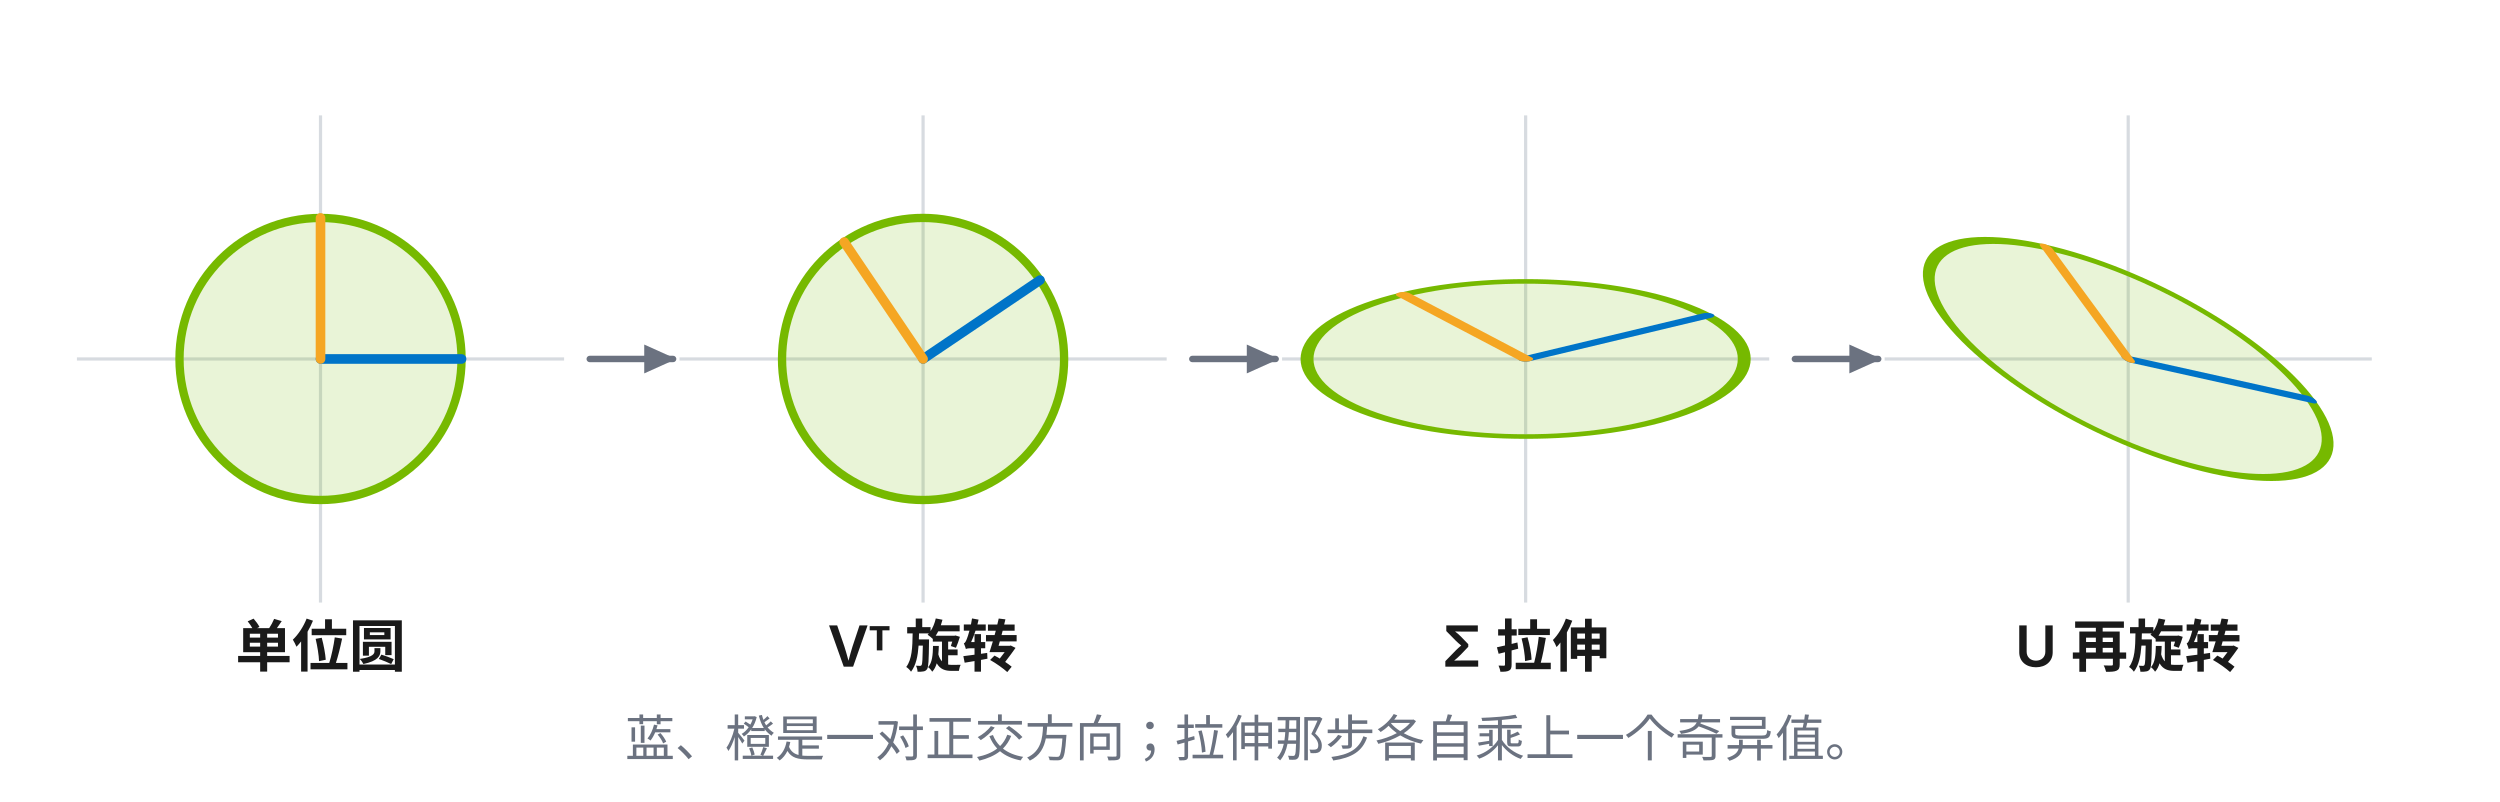
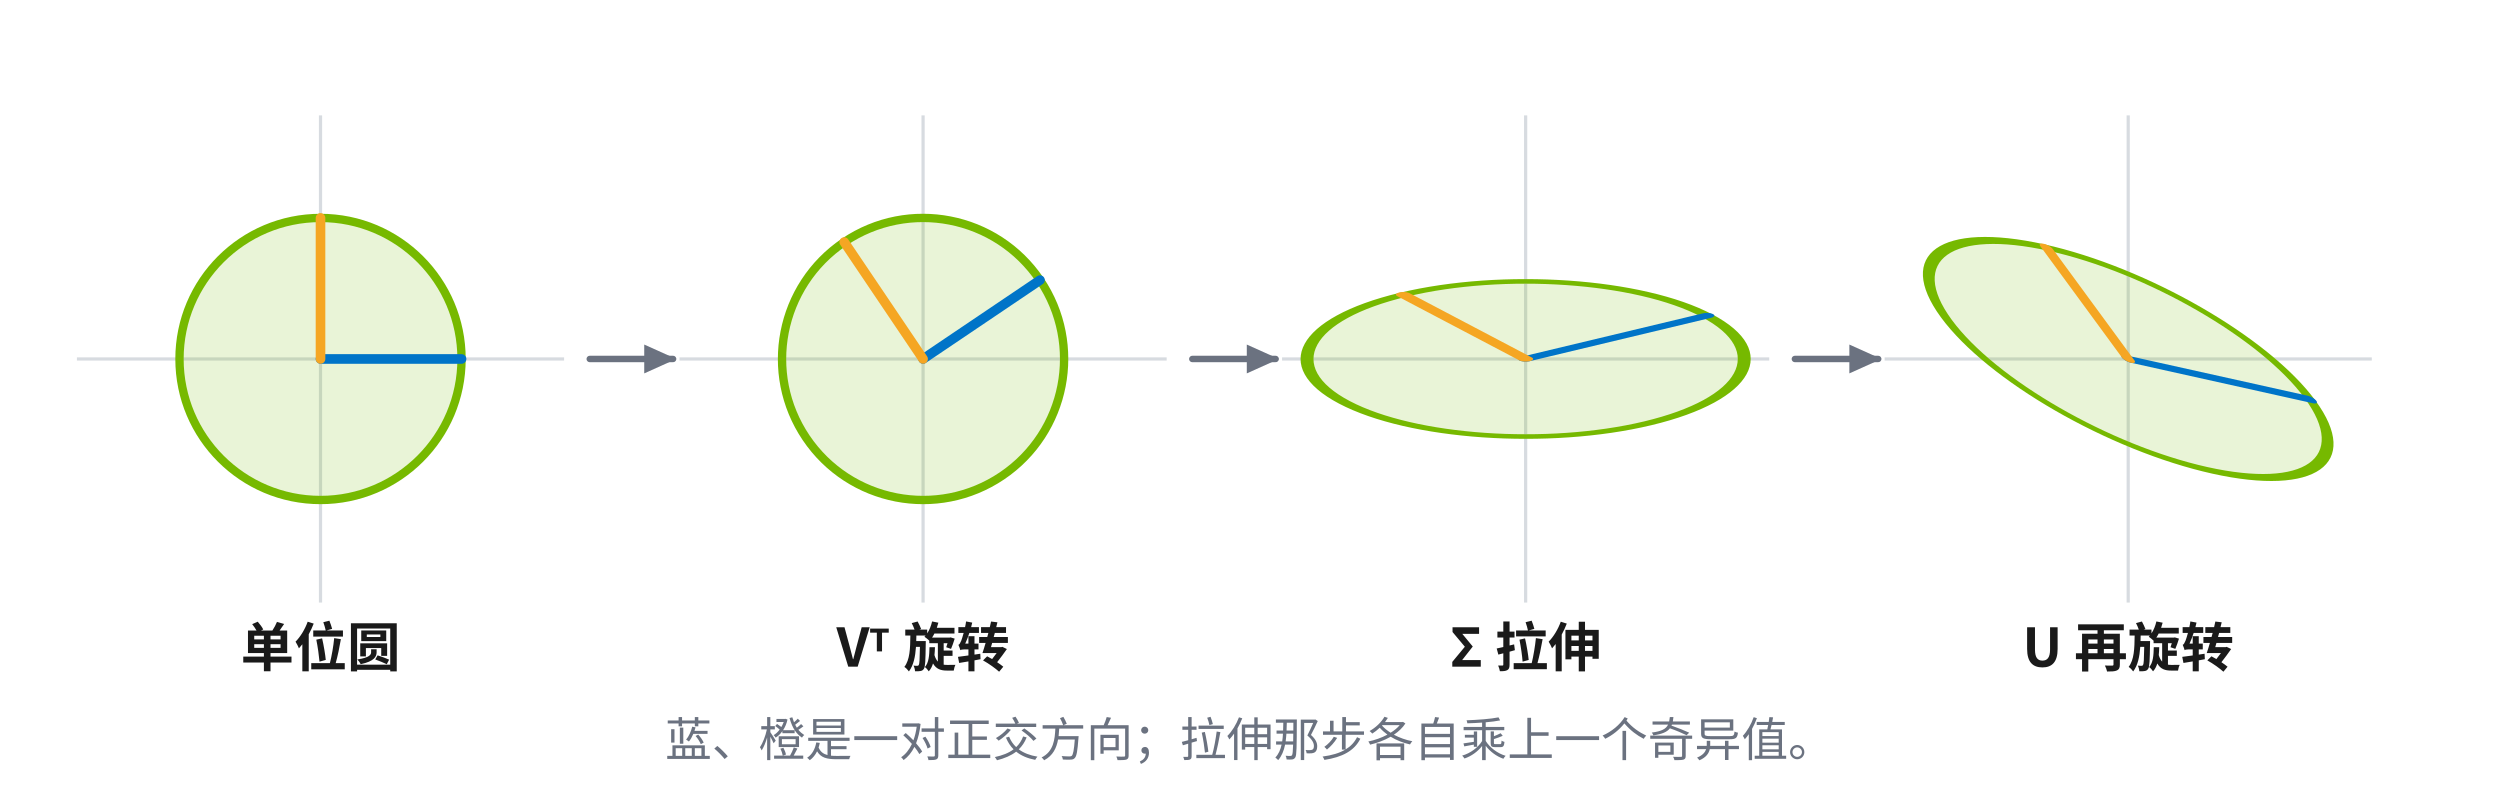
<svg xmlns="http://www.w3.org/2000/svg" viewBox="0 0 780 250" width="780" height="250" role="img" aria-label="SVD 的几何：单位圆经旋转、各方向拉伸、再旋转变成椭圆">
-   <style>.m{font-family:"JetBrains Mono","SF Mono",Menlo,Consolas,monospace}.s{font-family:-apple-system,BlinkMacSystemFont,"Segoe UI","PingFang SC","Noto Sans SC",sans-serif}</style>
+   <style>.t2t-m{font-family:"JetBrains Mono Variable","JetBrains Mono","SF Mono",Menlo,Consolas,monospace}.t2t-s{font-family:"Noto Sans CJK SC","Noto Sans SC Variable","Noto Sans SC","Source Han Sans SC","PingFang SC","Microsoft YaHei",system-ui,sans-serif}</style>
  <defs>
    <marker id="ar" markerUnits="userSpaceOnUse" markerWidth="11" markerHeight="11" refX="9" refY="5.5" orient="auto">
      <path d="M0 1 10 5.5 0 10z" fill="#6B7280" />
    </marker>
  </defs>
  <g transform="translate(100,112)">
    <path d="M-76 0h152M0 -76v152" stroke="#D7DBE0" stroke-width="1" />
    <g transform="rotate(0)">
      <circle r="44" fill="#76B900" fill-opacity=".16" stroke="#76B900" stroke-width="2.6" />
      <path d="M0 0h44" stroke="#0074C8" stroke-width="3" stroke-linecap="round" />
      <path d="M0 0v-44" stroke="#F5A623" stroke-width="3" stroke-linecap="round" />
    </g>
  </g>
-   <text x="100" y="208" class="s" font-size="17.7" fill="#1A1A1A" text-anchor="middle" font-weight="600">单位圆</text>
+   <text x="100" y="208" class="t2t-s" font-size="16.6" fill="#1A1A1A" text-anchor="middle" font-weight="600">单位圆</text>
  <path d="M184 112h26" stroke="#6B7280" stroke-width="2" stroke-linecap="round" marker-end="url(#ar)" />
  <g transform="translate(288,112)">
    <path d="M-76 0h152M0 -76v152" stroke="#D7DBE0" stroke-width="1" />
    <g transform="rotate(-34)">
      <circle r="44" fill="#76B900" fill-opacity=".16" stroke="#76B900" stroke-width="2.6" />
      <path d="M0 0h44" stroke="#0074C8" stroke-width="3" stroke-linecap="round" />
      <path d="M0 0v-44" stroke="#F5A623" stroke-width="3" stroke-linecap="round" />
    </g>
  </g>
-   <text x="288" y="208" class="s" font-size="17.7" fill="#1A1A1A" text-anchor="middle" font-weight="600">Vᵀ 旋转</text>
+   <text x="288" y="208" class="t2t-s" font-size="16.6" fill="#1A1A1A" text-anchor="middle" font-weight="600">Vᵀ 旋转</text>
  <path d="M372 112h26" stroke="#6B7280" stroke-width="2" stroke-linecap="round" marker-end="url(#ar)" />
  <g transform="translate(476,112)">
    <path d="M-76 0h152M0 -76v152" stroke="#D7DBE0" stroke-width="1" />
    <g transform="rotate(0) scale(1.55,0.55) rotate(-34)">
      <circle r="44" fill="#76B900" fill-opacity=".16" stroke="#76B900" stroke-width="2.6" />
      <path d="M0 0h44" stroke="#0074C8" stroke-width="3" stroke-linecap="round" />
      <path d="M0 0v-44" stroke="#F5A623" stroke-width="3" stroke-linecap="round" />
    </g>
  </g>
-   <text x="476" y="208" class="s" font-size="17.7" fill="#1A1A1A" text-anchor="middle" font-weight="600">Σ 拉伸</text>
+   <text x="476" y="208" class="t2t-s" font-size="16.6" fill="#1A1A1A" text-anchor="middle" font-weight="600">Σ 拉伸</text>
  <path d="M560 112h26" stroke="#6B7280" stroke-width="2" stroke-linecap="round" marker-end="url(#ar)" />
  <g transform="translate(664,112)">
    <path d="M-76 0h152M0 -76v152" stroke="#D7DBE0" stroke-width="1" />
    <g transform="rotate(26) scale(1.55,0.55) rotate(-34)">
      <circle r="44" fill="#76B900" fill-opacity=".16" stroke="#76B900" stroke-width="2.6" />
      <path d="M0 0h44" stroke="#0074C8" stroke-width="3" stroke-linecap="round" />
      <path d="M0 0v-44" stroke="#F5A623" stroke-width="3" stroke-linecap="round" />
    </g>
  </g>
-   <text x="664" y="208" class="s" font-size="17.7" fill="#1A1A1A" text-anchor="middle" font-weight="600">U 再旋转</text>
-   <text x="390.0" y="236" class="s" font-size="15.6" fill="#6B7280" text-anchor="middle" font-weight="400">蓝、橙是一对正交方向；拉伸那步各自乘上一个奇异值。</text>
+   <text x="664" y="208" class="t2t-s" font-size="16.6" fill="#1A1A1A" text-anchor="middle" font-weight="600">U 再旋转</text>
+   <text x="390.0" y="236" class="t2t-s" font-size="14.6" fill="#6B7280" text-anchor="middle" font-weight="400">蓝、橙是一对正交方向；拉伸那步各自乘上一个奇异值。</text>
</svg>
